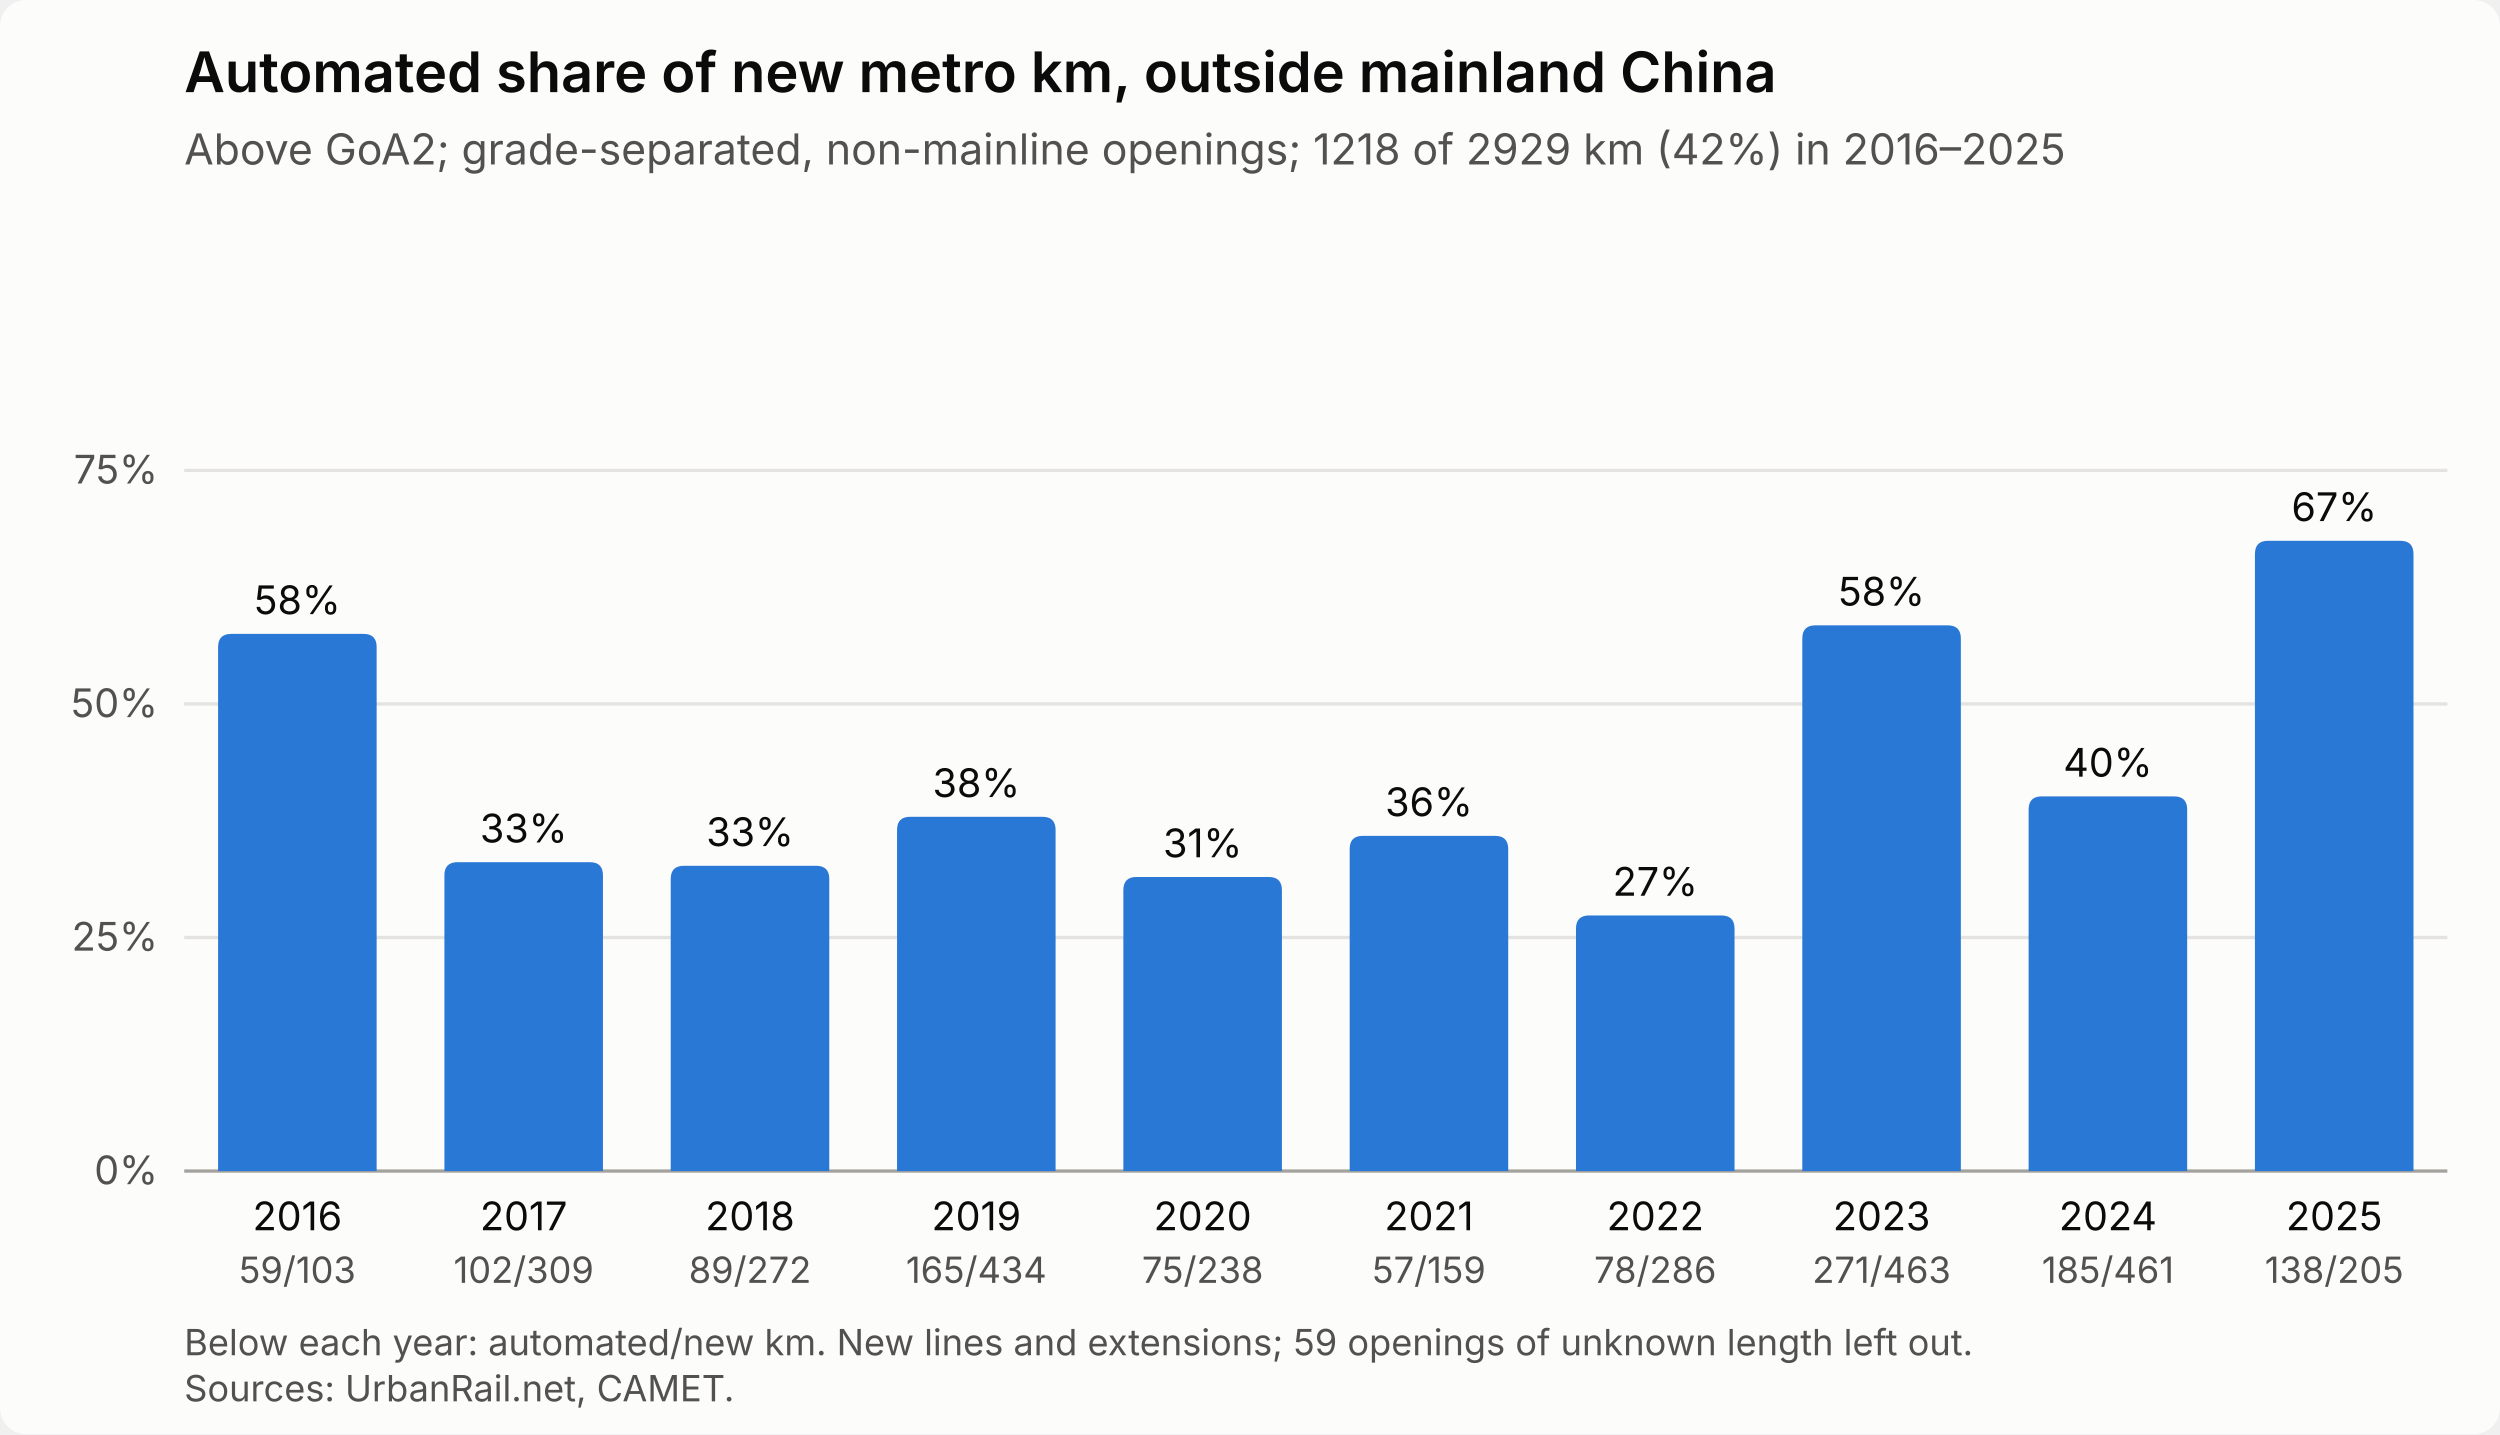
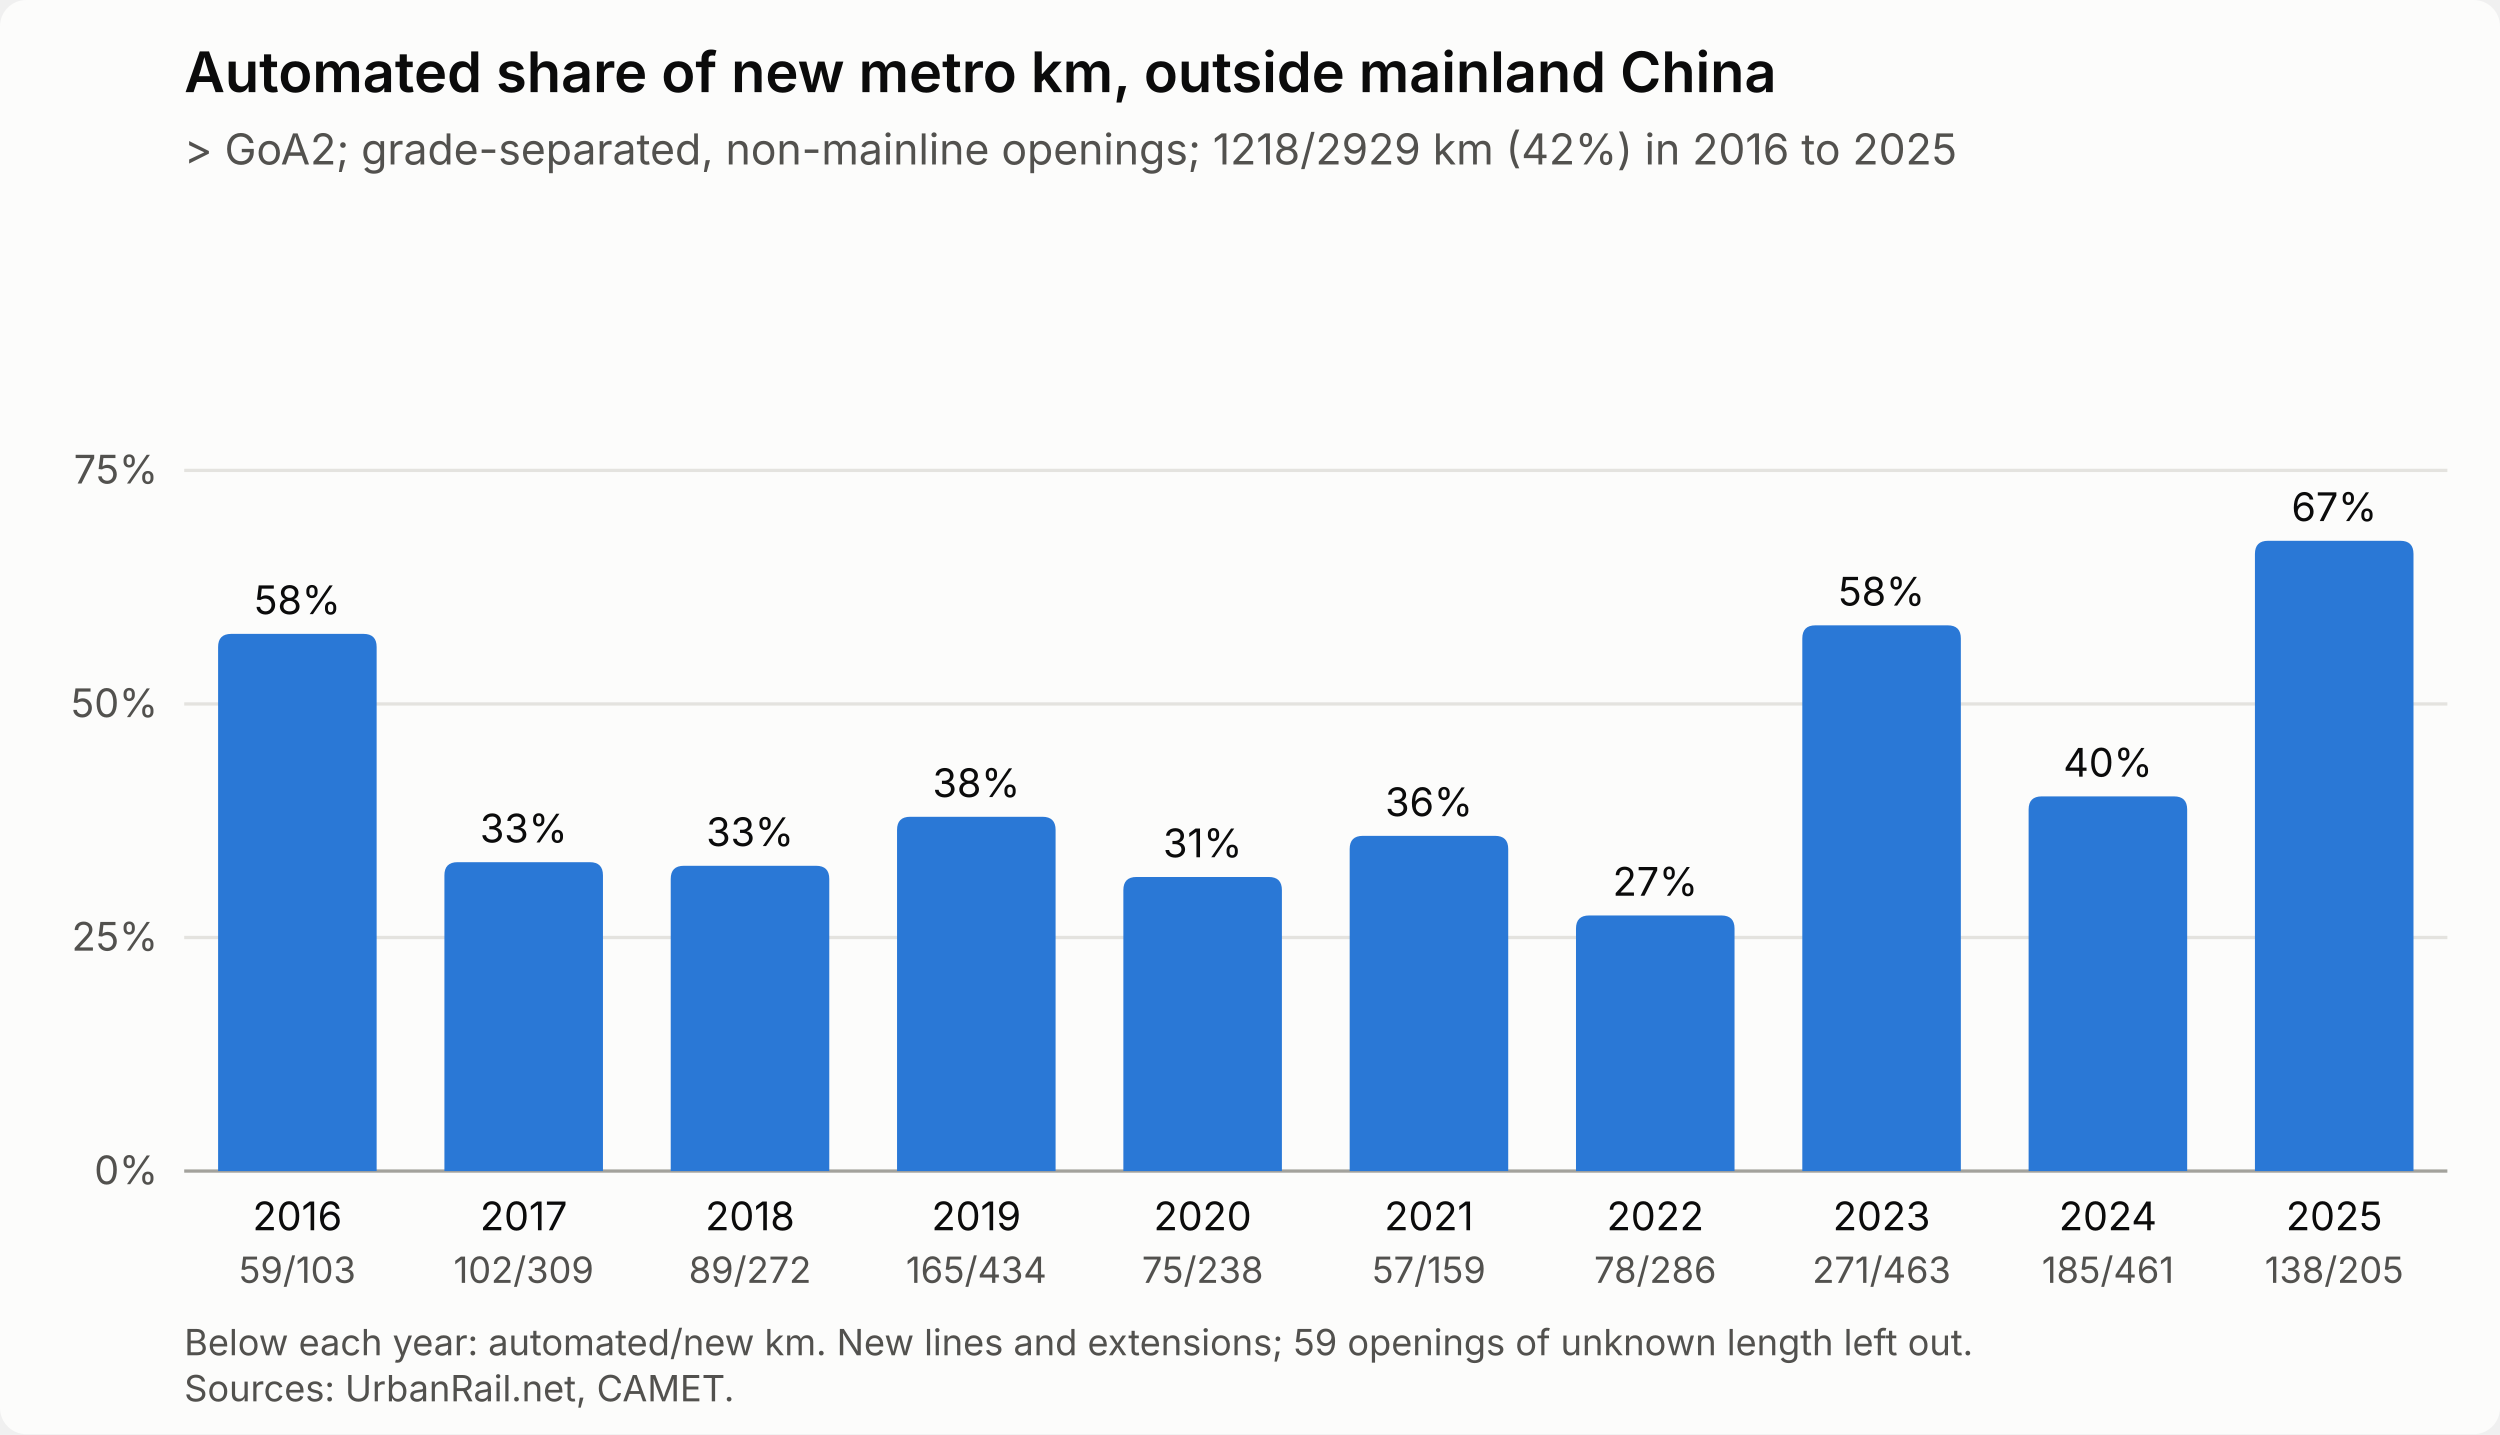
<svg xmlns="http://www.w3.org/2000/svg" viewBox="0 0 760 436" width="760" height="436" role="img" aria-labelledby="t d" font-family="system-ui, -apple-system, Segoe UI, sans-serif">
  <style>
.bg{fill:#fcfcfb}.bar{fill:#2a78d6}.bar.partial{fill-opacity:.55}
.grid{stroke:#e4e3df;stroke-width:1}.axis{stroke:#a3a29c;stroke-width:1}
.t1{fill:#0b0b0b}.t2{fill:#52514e}
@media (prefers-color-scheme: dark){
.bg{fill:#1a1a19}.bar{fill:#3987e5}.grid{stroke:#2e2e2c}.axis{stroke:#5d5c57}
.t1{fill:#ffffff}.t2{fill:#c3c2b7}}
</style>
  <rect class="bg" width="760" height="436" rx="8" />
  <text class="t1" x="56" y="28" font-size="17" font-weight="600">Automated share of new metro km, outside mainland China</text>
-   <text class="t2" x="56" y="50" font-size="13">Above GoA2; grade-separated, non-mainline openings; 1218 of 2929 km (42%) in 2016–2025</text>
+   <text class="t2" x="56" y="50" font-size="13">&gt; GoA2; grade-separated, non-mainline openings; 1218/2929 km (42%) in 2016 to 2025</text>
  <line class="axis" x1="56" x2="744" y1="356.0" y2="356.0" />
  <text class="t2" x="48" y="360.0" font-size="12" text-anchor="end">0%</text>
  <line class="grid" x1="56" x2="744" y1="285.0" y2="285.0" />
  <text class="t2" x="48" y="289.0" font-size="12" text-anchor="end">25%</text>
  <line class="grid" x1="56" x2="744" y1="214.0" y2="214.0" />
  <text class="t2" x="48" y="218.0" font-size="12" text-anchor="end">50%</text>
  <line class="grid" x1="56" x2="744" y1="143.0" y2="143.0" />
  <text class="t2" x="48" y="147.0" font-size="12" text-anchor="end">75%</text>
  <g>
    <rect x="56.0" y="72" width="68.8" height="284" fill="transparent" />
    <path class="bar" d="M66.3,356.0 V196.7 Q66.3,192.7 70.3,192.7 H110.5 Q114.5,192.7 114.5,196.7 V356.0 Z" />
    <text class="t1" x="90.4" y="186.7" font-size="12" text-anchor="middle">58%</text>
  </g>
  <text class="t1" x="90.4" y="374.0" font-size="12" text-anchor="middle">2016</text>
  <text class="t2" x="90.4" y="390.0" font-size="11" text-anchor="middle">59/103</text>
  <g>
    <rect x="124.8" y="72" width="68.8" height="284" fill="transparent" />
    <path class="bar" d="M135.1,356.0 V266.1 Q135.1,262.1 139.1,262.1 H179.3 Q183.3,262.1 183.3,266.1 V356.0 Z" />
    <text class="t1" x="159.2" y="256.1" font-size="12" text-anchor="middle">33%</text>
  </g>
  <text class="t1" x="159.2" y="374.0" font-size="12" text-anchor="middle">2017</text>
  <text class="t2" x="159.2" y="390.0" font-size="11" text-anchor="middle">102/309</text>
  <g>
    <rect x="193.6" y="72" width="68.8" height="284" fill="transparent" />
    <path class="bar" d="M203.9,356.0 V267.2 Q203.9,263.2 207.9,263.2 H248.1 Q252.1,263.2 252.1,267.2 V356.0 Z" />
    <text class="t1" x="228.0" y="257.2" font-size="12" text-anchor="middle">33%</text>
  </g>
  <text class="t1" x="228.0" y="374.0" font-size="12" text-anchor="middle">2018</text>
  <text class="t2" x="228.0" y="390.0" font-size="11" text-anchor="middle">89/272</text>
  <g>
    <rect x="262.4" y="72" width="68.8" height="284" fill="transparent" />
    <path class="bar" d="M272.7,356.0 V252.3 Q272.7,248.3 276.7,248.3 H316.9 Q320.9,248.3 320.9,252.3 V356.0 Z" />
    <text class="t1" x="296.8" y="242.3" font-size="12" text-anchor="middle">38%</text>
  </g>
  <text class="t1" x="296.8" y="374.0" font-size="12" text-anchor="middle">2019</text>
  <text class="t2" x="296.8" y="390.0" font-size="11" text-anchor="middle">165/434</text>
  <g>
    <rect x="331.2" y="72" width="68.8" height="284" fill="transparent" />
    <path class="bar" d="M341.5,356.0 V270.6 Q341.5,266.6 345.5,266.6 H385.7 Q389.7,266.6 389.7,270.6 V356.0 Z" />
    <text class="t1" x="365.6" y="260.6" font-size="12" text-anchor="middle">31%</text>
  </g>
  <text class="t1" x="365.6" y="374.0" font-size="12" text-anchor="middle">2020</text>
  <text class="t2" x="365.6" y="390.0" font-size="11" text-anchor="middle">75/238</text>
  <g>
    <rect x="400.0" y="72" width="68.8" height="284" fill="transparent" />
    <path class="bar" d="M410.3,356.0 V258.1 Q410.3,254.1 414.3,254.1 H454.5 Q458.5,254.1 458.5,258.1 V356.0 Z" />
    <text class="t1" x="434.4" y="248.1" font-size="12" text-anchor="middle">36%</text>
  </g>
  <text class="t1" x="434.4" y="374.0" font-size="12" text-anchor="middle">2021</text>
  <text class="t2" x="434.4" y="390.0" font-size="11" text-anchor="middle">57/159</text>
  <g>
    <rect x="468.8" y="72" width="68.8" height="284" fill="transparent" />
    <path class="bar" d="M479.1,356.0 V282.3 Q479.1,278.3 483.1,278.3 H523.3 Q527.3,278.3 527.3,282.3 V356.0 Z" />
    <text class="t1" x="503.2" y="272.3" font-size="12" text-anchor="middle">27%</text>
  </g>
  <text class="t1" x="503.2" y="374.0" font-size="12" text-anchor="middle">2022</text>
  <text class="t2" x="503.2" y="390.0" font-size="11" text-anchor="middle">78/286</text>
  <g>
    <rect x="537.6" y="72" width="68.8" height="284" fill="transparent" />
    <path class="bar" d="M547.9,356.0 V194.1 Q547.9,190.1 551.9,190.1 H592.1 Q596.1,190.1 596.1,194.1 V356.0 Z" />
    <text class="t1" x="572.0" y="184.1" font-size="12" text-anchor="middle">58%</text>
  </g>
  <text class="t1" x="572.0" y="374.0" font-size="12" text-anchor="middle">2023</text>
  <text class="t2" x="572.0" y="390.0" font-size="11" text-anchor="middle">271/463</text>
  <g>
    <rect x="606.4" y="72" width="68.8" height="284" fill="transparent" />
    <path class="bar" d="M616.7,356.0 V246.1 Q616.7,242.1 620.7,242.1 H660.9 Q664.9,242.1 664.9,246.1 V356.0 Z" />
    <text class="t1" x="640.8" y="236.1" font-size="12" text-anchor="middle">40%</text>
  </g>
  <text class="t1" x="640.8" y="374.0" font-size="12" text-anchor="middle">2024</text>
  <text class="t2" x="640.8" y="390.0" font-size="11" text-anchor="middle">185/461</text>
  <g>
    <rect x="675.2" y="72" width="68.8" height="284" fill="transparent" />
    <path class="bar" d="M685.5,356.0 V168.4 Q685.5,164.4 689.5,164.4 H729.7 Q733.7,164.4 733.7,168.4 V356.0 Z" />
    <text class="t1" x="709.6" y="158.4" font-size="12" text-anchor="middle">67%</text>
  </g>
  <text class="t1" x="709.6" y="374.0" font-size="12" text-anchor="middle">2025</text>
  <text class="t2" x="709.6" y="390.0" font-size="11" text-anchor="middle">138/205</text>
  <text class="t2" x="56" y="412" font-size="11">Below each year: automated/new km. New lines and extensions; 59 openings of unknown length left out.</text>
  <text class="t2" x="56" y="426" font-size="11">Sources: UrbanRail.net, CAMET.</text>
</svg>
